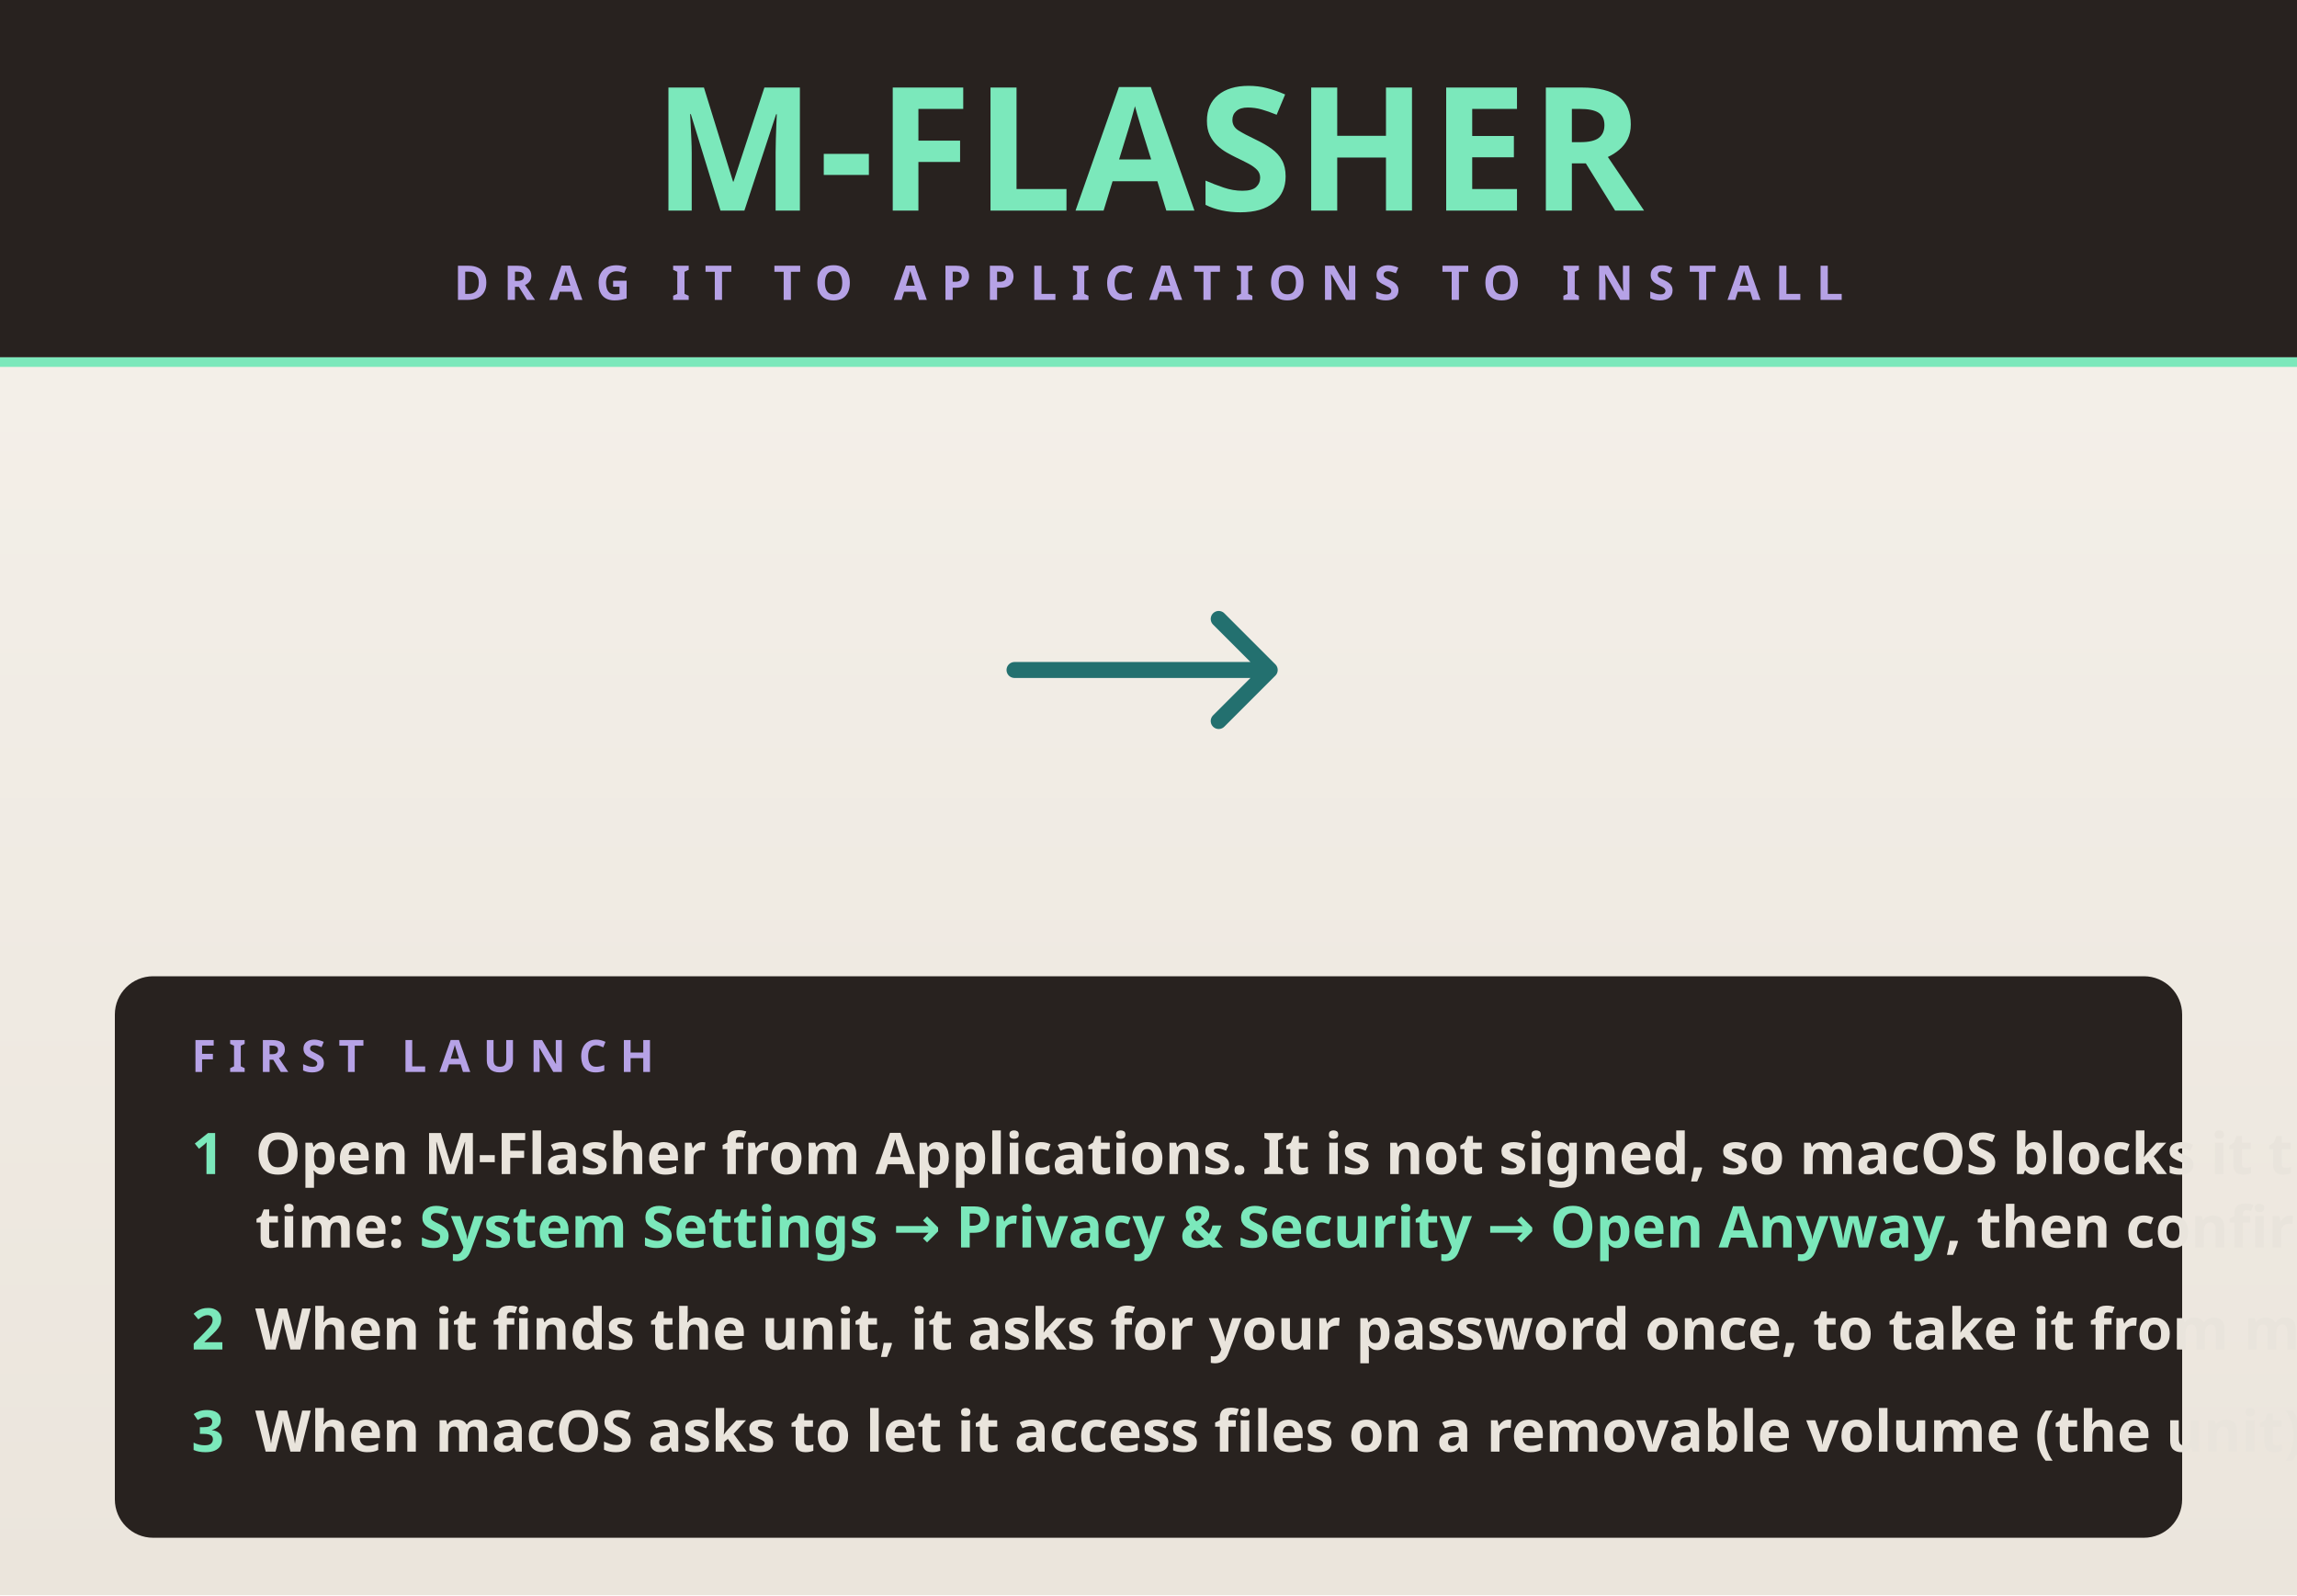
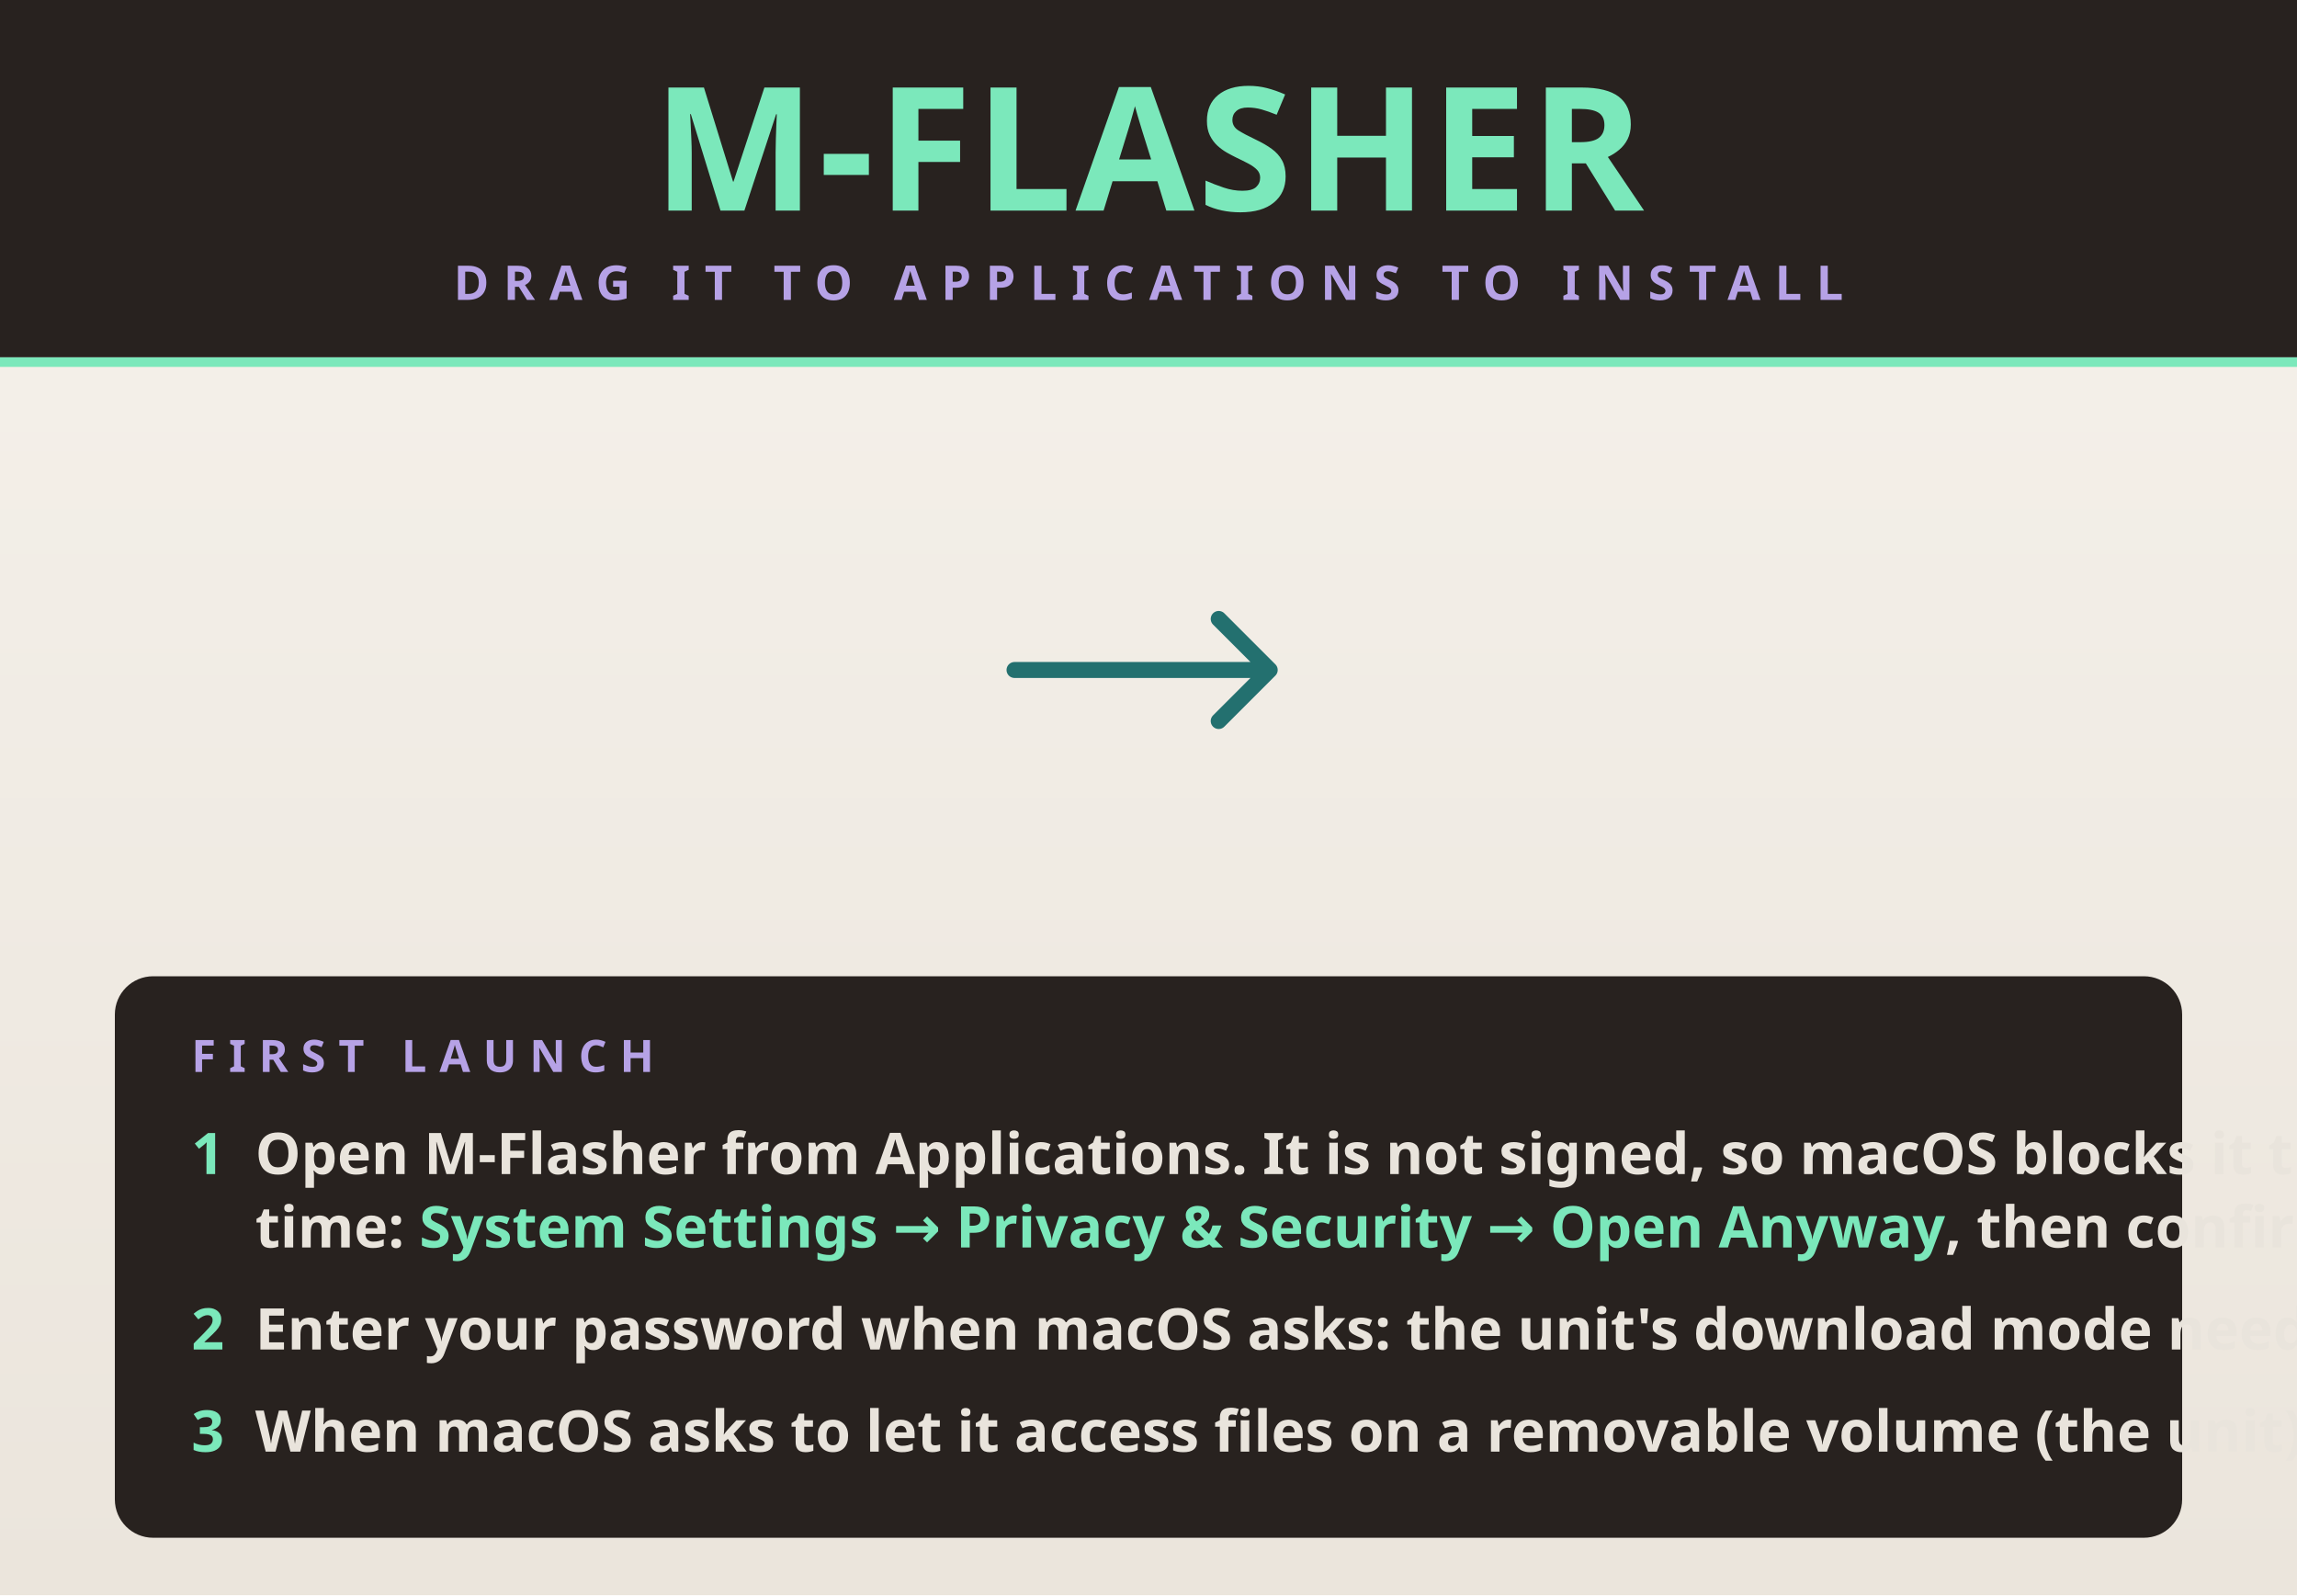
<svg xmlns="http://www.w3.org/2000/svg" width="720" height="500" viewBox="0 0 720 500">
  <defs>
    <linearGradient id="paper" x2="0" y2="1">
      <stop stop-color="#f6f2ec" />
      <stop offset="1" stop-color="#ebe5dc" />
    </linearGradient>
  </defs>
  <rect width="720" height="500" fill="url(#paper)" />
  <rect width="720" height="112" fill="#28221f" />
  <rect y="112" width="720" height="3" fill="#7be8bb" />
  <text x="360" y="66" text-anchor="middle" font-family="Barlow Condensed" font-weight="700" font-size="54" letter-spacing="1" fill="#7be8bb">M-FLASHER</text>
  <text x="360" y="94" text-anchor="middle" font-family="Barlow Condensed" font-weight="600" font-size="15" letter-spacing="4.5" fill="#b6a2e6">DRAG IT TO APPLICATIONS TO INSTALL</text>
  <path d="M318 210 H398 M382 194 L398 210 L382 226" fill="none" stroke="#23706f" stroke-width="5" stroke-linecap="round" stroke-linejoin="round" />
  <rect x="36" y="306" width="648" height="176" rx="12" fill="#28221f" />
  <text x="60" y="336" font-family="Barlow Condensed" font-weight="600" font-size="14" letter-spacing="4" fill="#b6a2e6">FIRST LAUNCH</text>
  <g font-family="Barlow Condensed" font-weight="700" font-size="18" fill="#7be8bb">
    <text x="60" y="368">1</text>
    <text x="60" y="423">2</text>
    <text x="60" y="455">3</text>
  </g>
  <g font-family="Barlow Condensed" font-weight="600" font-size="18" fill="#e9e4dc">
    <text x="80" y="368">Open M-Flasher from Applications. It is not signed, so macOS blocks it the first</text>
    <text x="80" y="391">time: <tspan font-weight="700" fill="#7be8bb">System Settings → Privacy &amp; Security → Open Anyway</tspan>, then confirm.</text>
-     <text x="80" y="423">When it finds the unit, it asks for your password once, to take it from macOS's disk driver.</text>
+     <text x="80" y="423">Enter your password when macOS asks: the unit's download mode needs administrator rights.</text>
    <text x="80" y="455">When macOS asks to let it access files on a removable volume (the unit), choose <tspan font-weight="700" fill="#7be8bb">Allow</tspan>.</text>
  </g>
</svg>
